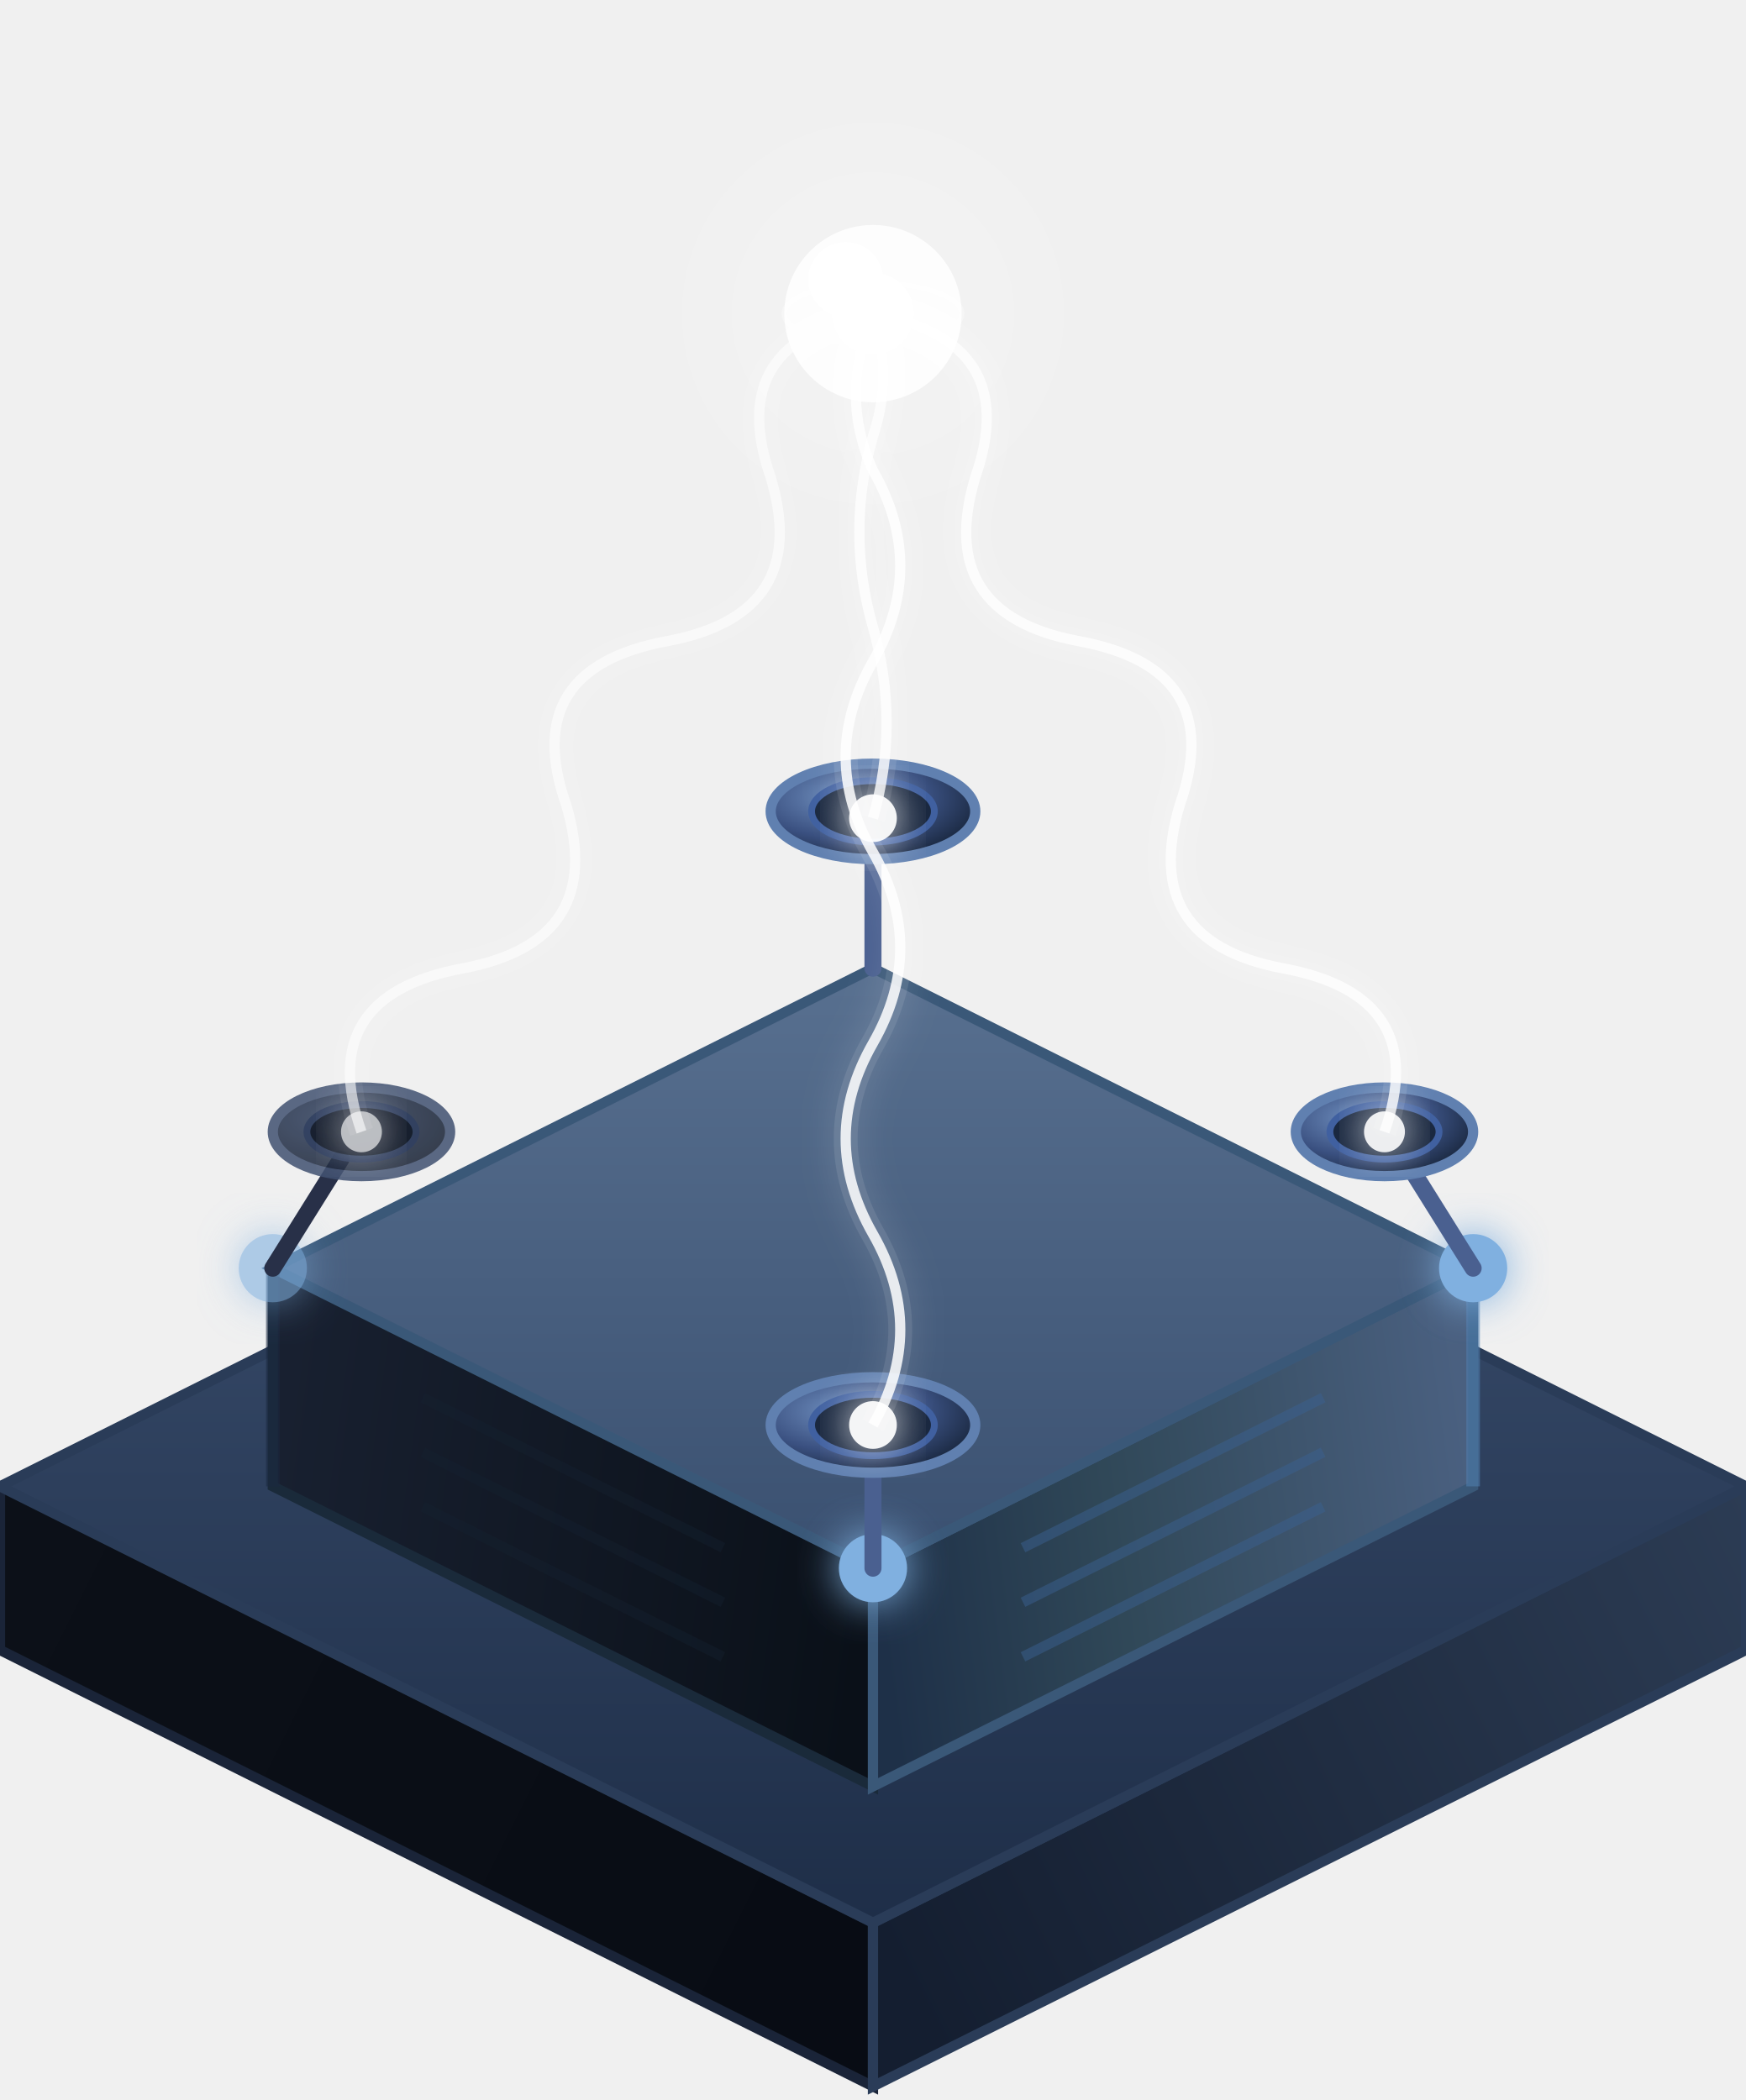
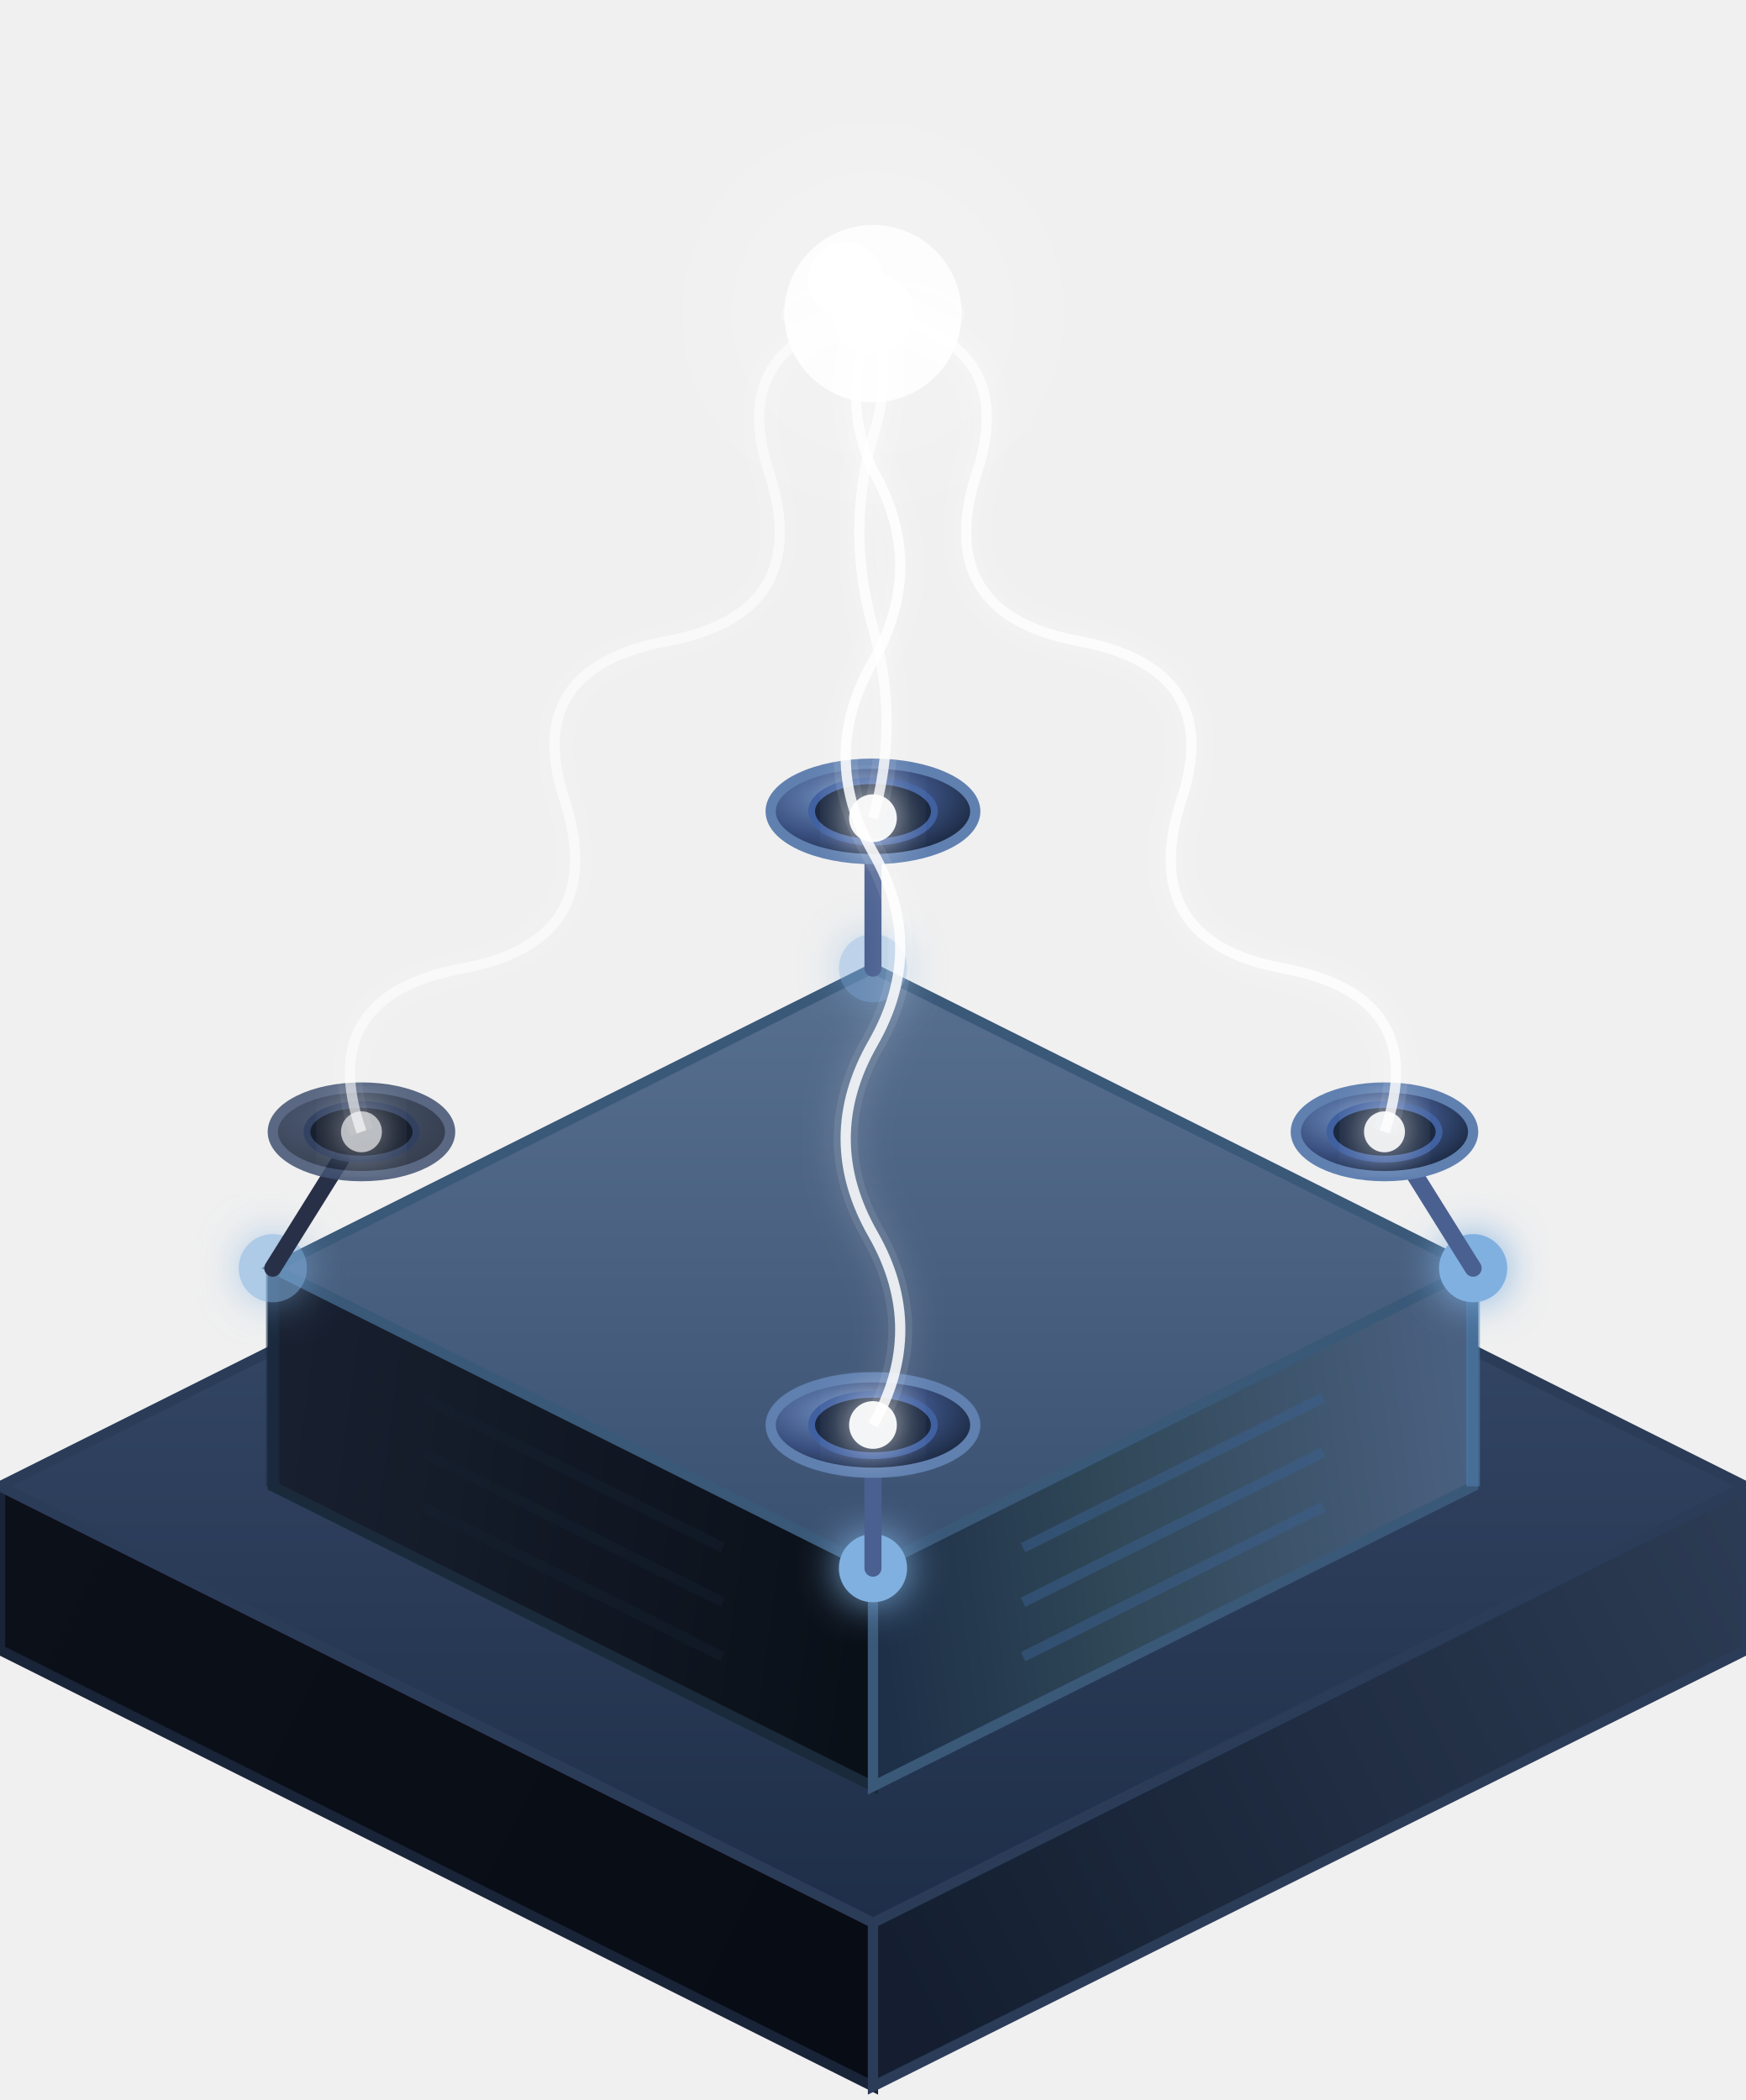
<svg xmlns="http://www.w3.org/2000/svg" viewBox="-128 -178 256 308" width="256" height="308">
  <defs>
    <linearGradient id="fR" gradientUnits="userSpaceOnUse" x1="128" y1="40" x2="0" y2="104">
      <stop offset="0%" stop-color="#2c3c54" />
      <stop offset="100%" stop-color="#141e30" />
    </linearGradient>
    <linearGradient id="fL" gradientUnits="userSpaceOnUse" x1="-128" y1="40" x2="0" y2="104">
      <stop offset="0%" stop-color="#0c1018" />
      <stop offset="100%" stop-color="#080c14" />
    </linearGradient>
    <linearGradient id="fT" gradientUnits="userSpaceOnUse" x1="0" y1="-24" x2="0" y2="104">
      <stop offset="0%" stop-color="#3c5070" />
      <stop offset="100%" stop-color="#1e2e48" />
    </linearGradient>
    <linearGradient id="bR" gradientUnits="userSpaceOnUse" x1="88" y1="4" x2="0" y2="16">
      <stop offset="0%" stop-color="#4a6080" />
      <stop offset="60%" stop-color="#304858" />
      <stop offset="100%" stop-color="#1e3048" />
    </linearGradient>
    <linearGradient id="bL" gradientUnits="userSpaceOnUse" x1="-88" y1="4" x2="0" y2="16">
      <stop offset="0%" stop-color="#182030" />
      <stop offset="100%" stop-color="#0a1018" />
    </linearGradient>
    <linearGradient id="bT" gradientUnits="userSpaceOnUse" x1="0" y1="-72" x2="0" y2="16">
      <stop offset="0%" stop-color="#587090" />
      <stop offset="100%" stop-color="#3a5070" />
    </linearGradient>
    <radialGradient id="dishFaceR" cx="35%" cy="35%" r="70%">
      <stop offset="0%" stop-color="#7090c0" />
      <stop offset="60%" stop-color="#3a5080" />
      <stop offset="100%" stop-color="#1a2840" />
    </radialGradient>
    <radialGradient id="dishFaceL" cx="35%" cy="35%" r="70%">
      <stop offset="0%" stop-color="#304060" />
      <stop offset="100%" stop-color="#141e30" />
    </radialGradient>
    <filter id="beamglow" x="-80%" y="-80%" width="260%" height="260%">
      <feGaussianBlur stdDeviation="2.5" result="b" />
      <feMerge>
        <feMergeNode in="b" />
        <feMergeNode in="SourceGraphic" />
      </feMerge>
    </filter>
    <filter id="glow" x="-60%" y="-60%" width="220%" height="220%">
      <feGaussianBlur stdDeviation="3" result="b" />
      <feMerge>
        <feMergeNode in="b" />
        <feMergeNode in="SourceGraphic" />
      </feMerge>
    </filter>
    <filter id="sphereglow" x="-100%" y="-100%" width="300%" height="300%">
      <feGaussianBlur stdDeviation="7" result="b" />
      <feMerge>
        <feMergeNode in="b" />
        <feMergeNode in="SourceGraphic" />
      </feMerge>
    </filter>
  </defs>
  <polygon points="-128,64 0,128 0,104 -128,40" fill="url(#fL)" stroke="#1a2438" stroke-width="1.5" />
  <polygon points="128,64 0,128 0,104 128,40" fill="url(#fR)" stroke="#2a3c58" stroke-width="1.5" />
  <polygon points="0,-24 128,40 0,104 -128,40" fill="url(#fT)" stroke="#2a3c58" stroke-width="1.5" />
  <g transform="translate(0, 36)">
    <polygon points="-88,4 0,48 0,16 -88,-28" fill="url(#bL)" stroke="#1a2a3a" stroke-width="1.5" />
    <polygon points="88,4 0,48 0,16 88,-28" fill="url(#bR)" stroke="#3a5878" stroke-width="1.5" />
    <polygon points="0,-72 88,-28 0,16 -88,-28" fill="url(#bT)" stroke="#3a5878" stroke-width="1.5" />
    <line x1="88" y1="4" x2="88" y2="-28" stroke="#5080b0" stroke-width="2" opacity="0.55" />
    <line x1="66" y1="7" x2="22" y2="29" stroke="#3a6090" stroke-width="1.5" opacity="0.5" />
    <line x1="66" y1="-1" x2="22" y2="21" stroke="#3a6090" stroke-width="1.5" opacity="0.5" />
    <line x1="66" y1="-9" x2="22" y2="13" stroke="#3a6090" stroke-width="1.5" opacity="0.5" />
    <line x1="-88" y1="4" x2="-88" y2="-28" stroke="#1a2840" stroke-width="2" opacity="0.55" />
    <line x1="-66" y1="7" x2="-22" y2="29" stroke="#142030" stroke-width="1.5" opacity="0.4" />
    <line x1="-66" y1="-1" x2="-22" y2="21" stroke="#142030" stroke-width="1.5" opacity="0.4" />
    <line x1="-66" y1="-9" x2="-22" y2="13" stroke="#142030" stroke-width="1.5" opacity="0.4" />
+     <circle cx="0" cy="-72" r="5" fill="#80b0e0" filter="url(#glow)" opacity="0.45" />
    <circle cx="88" cy="-28" r="5" fill="#80b0e0" filter="url(#glow)" />
    <circle cx="-88" cy="-28" r="5" fill="#80b0e0" filter="url(#glow)" opacity="0.6" />
    <circle cx="0" cy="16" r="5" fill="#80b0e0" filter="url(#glow)" />
  </g>
  <line x1="0" y1="-36" x2="0" y2="-54" stroke="#4a6090" stroke-width="2.5" stroke-linecap="round" />
  <ellipse cx="0" cy="-59" rx="15" ry="7" fill="url(#dishFaceR)" stroke="#6080b0" stroke-width="1.5" />
  <ellipse cx="0" cy="-59" rx="9" ry="4.5" fill="#1a2840" stroke="#4060a0" stroke-width="1" />
  <circle cx="0" cy="-58" r="3.5" fill="white" opacity="0.95" filter="url(#glow)" />
  <line x1="88" y1="8" x2="78" y2="-8" stroke="#4a6090" stroke-width="2.5" stroke-linecap="round" />
  <ellipse cx="75" cy="-12" rx="13" ry="6.5" fill="url(#dishFaceR)" stroke="#6080b0" stroke-width="1.5" />
  <ellipse cx="75" cy="-12" rx="8" ry="4" fill="#1a2840" stroke="#4060a0" stroke-width="1" />
  <circle cx="75" cy="-12" r="3" fill="white" opacity="0.92" filter="url(#glow)" />
  <line x1="-88" y1="8" x2="-78" y2="-8" stroke="#283048" stroke-width="2.5" stroke-linecap="round" />
  <ellipse cx="-75" cy="-12" rx="13" ry="6.5" fill="url(#dishFaceL)" stroke="#405070" stroke-width="1.5" opacity="0.85" />
  <ellipse cx="-75" cy="-12" rx="8" ry="4" fill="#101826" stroke="#304060" stroke-width="1" opacity="0.85" />
  <circle cx="-75" cy="-12" r="3" fill="white" opacity="0.7" filter="url(#glow)" />
  <line x1="0" y1="52" x2="0" y2="36" stroke="#4a6090" stroke-width="2.5" stroke-linecap="round" />
  <ellipse cx="0" cy="31" rx="15" ry="7" fill="url(#dishFaceR)" stroke="#6080b0" stroke-width="1.5" />
  <ellipse cx="0" cy="31" rx="9" ry="4.5" fill="#1a2840" stroke="#4060a0" stroke-width="1" />
  <circle cx="0" cy="31" r="3.5" fill="white" opacity="0.95" filter="url(#glow)" />
  <path d="M 0,-58 Q 4,-72 0,-86 Q -4,-100 0,-114 Q 3,-123 0,-132" stroke="white" stroke-width="3.5" fill="none" opacity="0.15" filter="url(#beamglow)" />
  <path d="M 0,-58 Q 4,-72 0,-86 Q -4,-100 0,-114 Q 3,-123 0,-132" stroke="white" stroke-width="1.5" fill="none" opacity="0.80" />
  <path d="M 75,-12 Q 82,-32 60,-36 Q 39,-40 45,-60 Q 52,-80 30,-84 Q 9,-88 15,-108 Q 22,-128 0,-132" stroke="white" stroke-width="3.5" fill="none" opacity="0.15" filter="url(#beamglow)" />
  <path d="M 75,-12 Q 82,-32 60,-36 Q 39,-40 45,-60 Q 52,-80 30,-84 Q 9,-88 15,-108 Q 22,-128 0,-132" stroke="white" stroke-width="1.5" fill="none" opacity="0.80" />
  <path d="M -75,-12 Q -82,-32 -60,-36 Q -39,-40 -45,-60 Q -52,-80 -30,-84 Q -9,-88 -15,-108 Q -22,-128 0,-132" stroke="white" stroke-width="3.5" fill="none" opacity="0.10" filter="url(#beamglow)" />
  <path d="M -75,-12 Q -82,-32 -60,-36 Q -39,-40 -45,-60 Q -52,-80 -30,-84 Q -9,-88 -15,-108 Q -22,-128 0,-132" stroke="white" stroke-width="1.5" fill="none" opacity="0.60" />
  <path d="M 0,31 Q 8,17 0,3 Q -8,-11 0,-25 Q 8,-39 0,-53            Q -8,-67 0,-81 Q 8,-95 0,-109 Q -5,-120 0,-132" stroke="white" stroke-width="3.5" fill="none" opacity="0.15" filter="url(#beamglow)" />
  <path d="M 0,31 Q 8,17 0,3 Q -8,-11 0,-25 Q 8,-39 0,-53            Q -8,-67 0,-81 Q 8,-95 0,-109 Q -5,-120 0,-132" stroke="white" stroke-width="1.5" fill="none" opacity="0.85" />
  <circle cx="0" cy="-132" r="28" fill="white" opacity="0.05" filter="url(#sphereglow)" />
  <circle cx="0" cy="-132" r="20" fill="white" opacity="0.10" filter="url(#glow)" />
  <circle cx="0" cy="-132" r="13" fill="white" opacity="0.88" />
  <circle cx="-4" cy="-137" r="5.5" fill="white" opacity="0.95" />
  <circle cx="0" cy="-132" r="6" fill="white" />
  <ellipse cx="0" cy="-132" rx="13" ry="4.5" fill="none" stroke="white" stroke-width="0.8" opacity="0.30" />
</svg>
